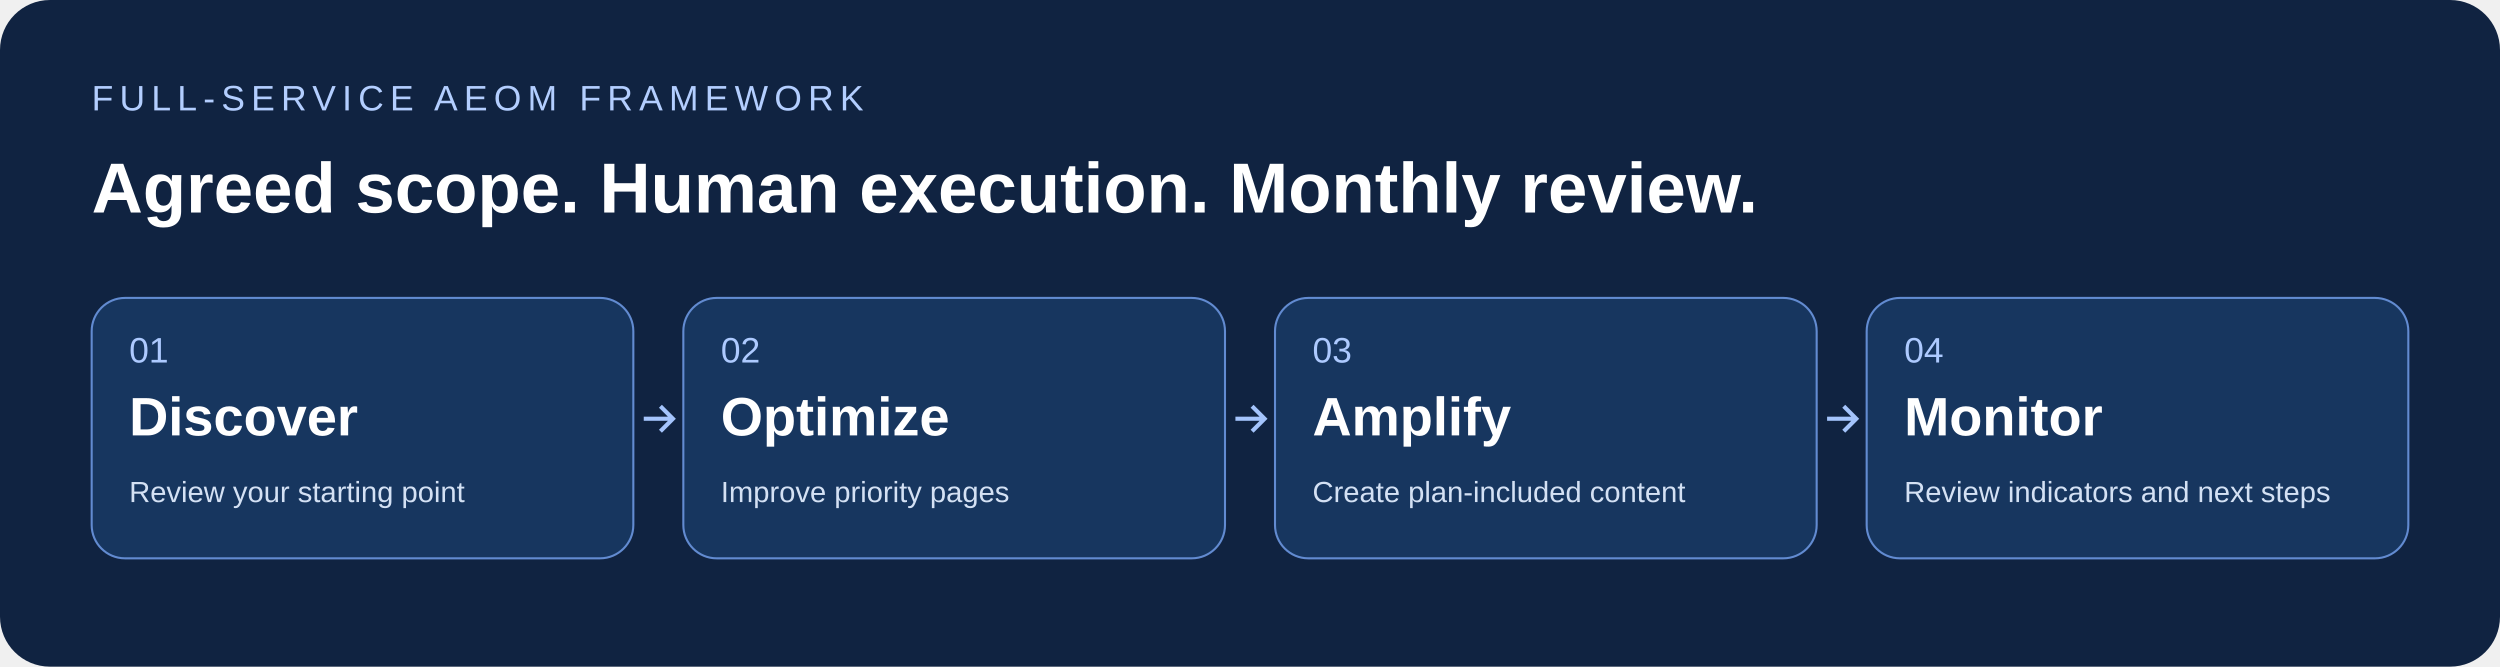
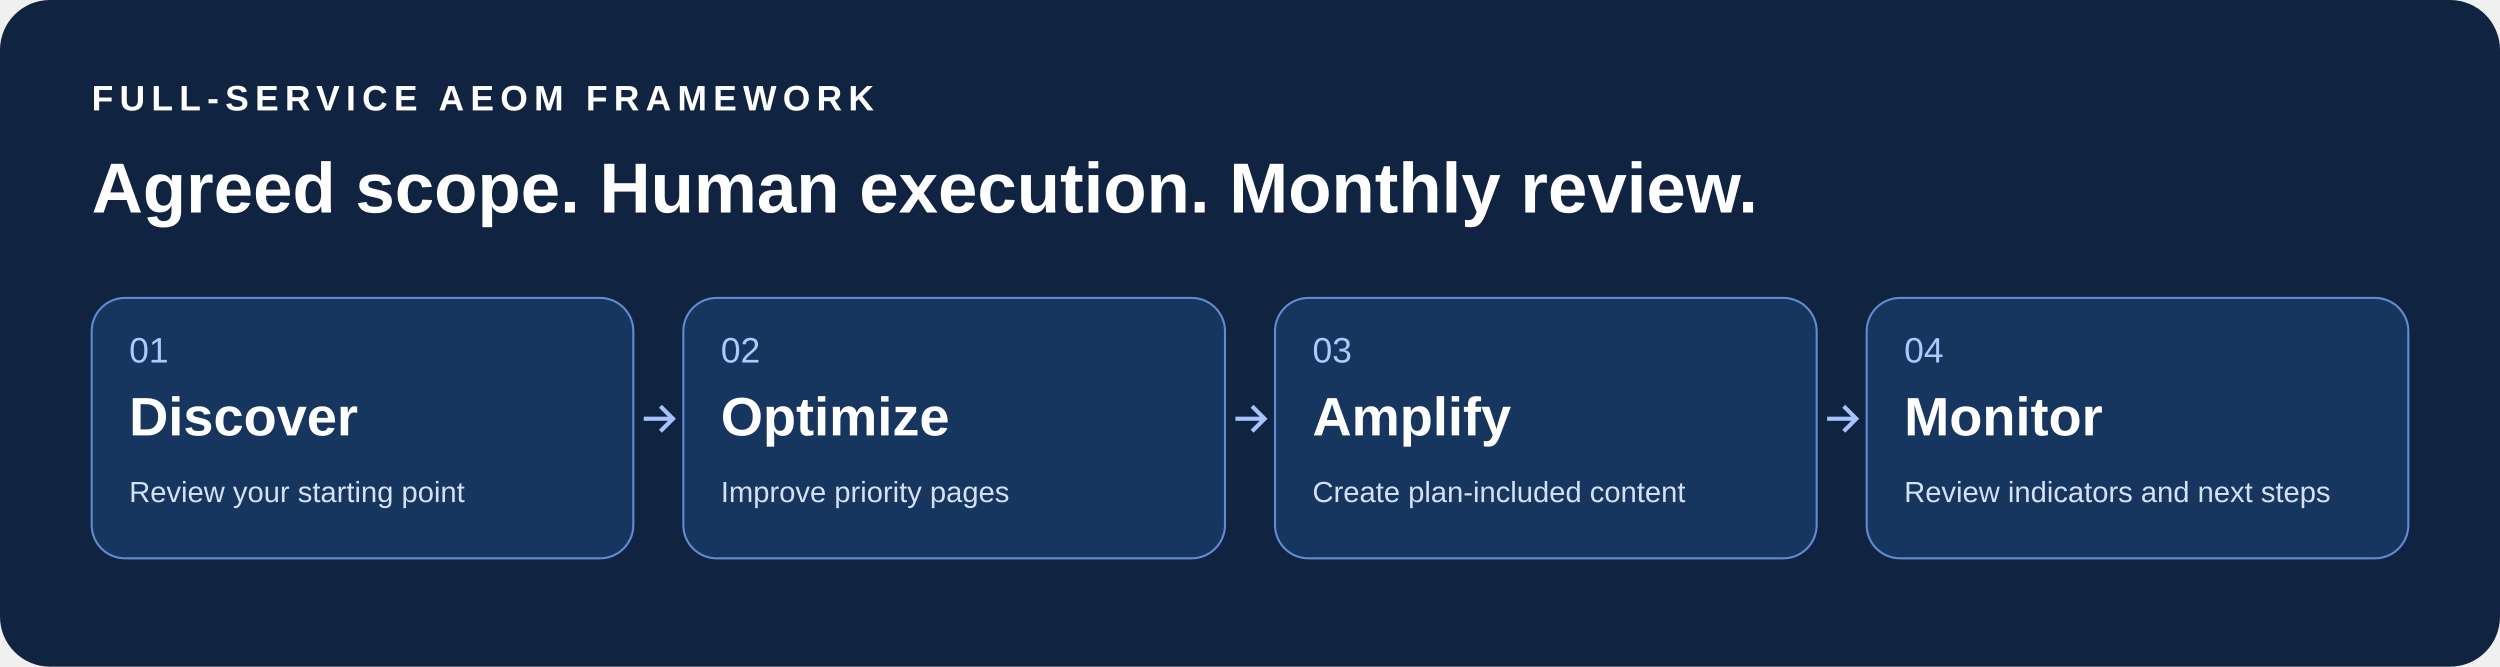
<svg xmlns="http://www.w3.org/2000/svg" viewBox="0 0 1200 320">
  <rect width="1200" height="320" rx="24" fill="#102341" />
  <g font-family="Arial,sans-serif">
-     <text x="44" y="53" fill="#b3ceff" font-size="17" letter-spacing="3">FULL-SERVICE AEOM FRAMEWORK</text>
+     <text x="44" y="53" fill="white" font-weight="700" font-size="17" letter-spacing="3">FULL-SERVICE AEOM FRAMEWORK</text>
    <text x="44" y="102" fill="white" font-size="34" font-weight="700">Agreed scope. Human execution. Monthly review.</text>
    <rect x="44" y="143" width="260" height="125" rx="16" fill="#17365f" stroke="#628bd1" />
    <text x="62" y="174" fill="#adcaff" font-size="17">01</text>
    <text x="62" y="209" fill="white" font-size="26" font-weight="700">Discover</text>
    <text x="62" y="241" fill="#d4e1f4" font-size="14">Review your starting point</text>
    <path d="M309 201h14m-6-6 6 6-6 6" fill="none" stroke="#a4c4fc" stroke-width="2" />
    <rect x="328" y="143" width="260" height="125" rx="16" fill="#17365f" stroke="#628bd1" />
    <text x="346" y="174" fill="#adcaff" font-size="17">02</text>
    <text x="346" y="209" fill="white" font-size="26" font-weight="700">Optimize</text>
    <text x="346" y="241" fill="#d4e1f4" font-size="14">Improve priority pages</text>
    <path d="M593 201h14m-6-6 6 6-6 6" fill="none" stroke="#a4c4fc" stroke-width="2" />
    <rect x="612" y="143" width="260" height="125" rx="16" fill="#17365f" stroke="#628bd1" />
    <text x="630" y="174" fill="#adcaff" font-size="17">03</text>
    <text x="630" y="209" fill="white" font-size="26" font-weight="700">Amplify</text>
    <text x="630" y="241" fill="#d4e1f4" font-size="14">Create plan-included content</text>
    <path d="M877 201h14m-6-6 6 6-6 6" fill="none" stroke="#a4c4fc" stroke-width="2" />
    <rect x="896" y="143" width="260" height="125" rx="16" fill="#17365f" stroke="#628bd1" />
    <text x="914" y="174" fill="#adcaff" font-size="17">04</text>
    <text x="914" y="209" fill="white" font-size="26" font-weight="700">Monitor</text>
    <text x="914" y="241" fill="#d4e1f4" font-size="14">Review indicators and next steps</text>
  </g>
</svg>
